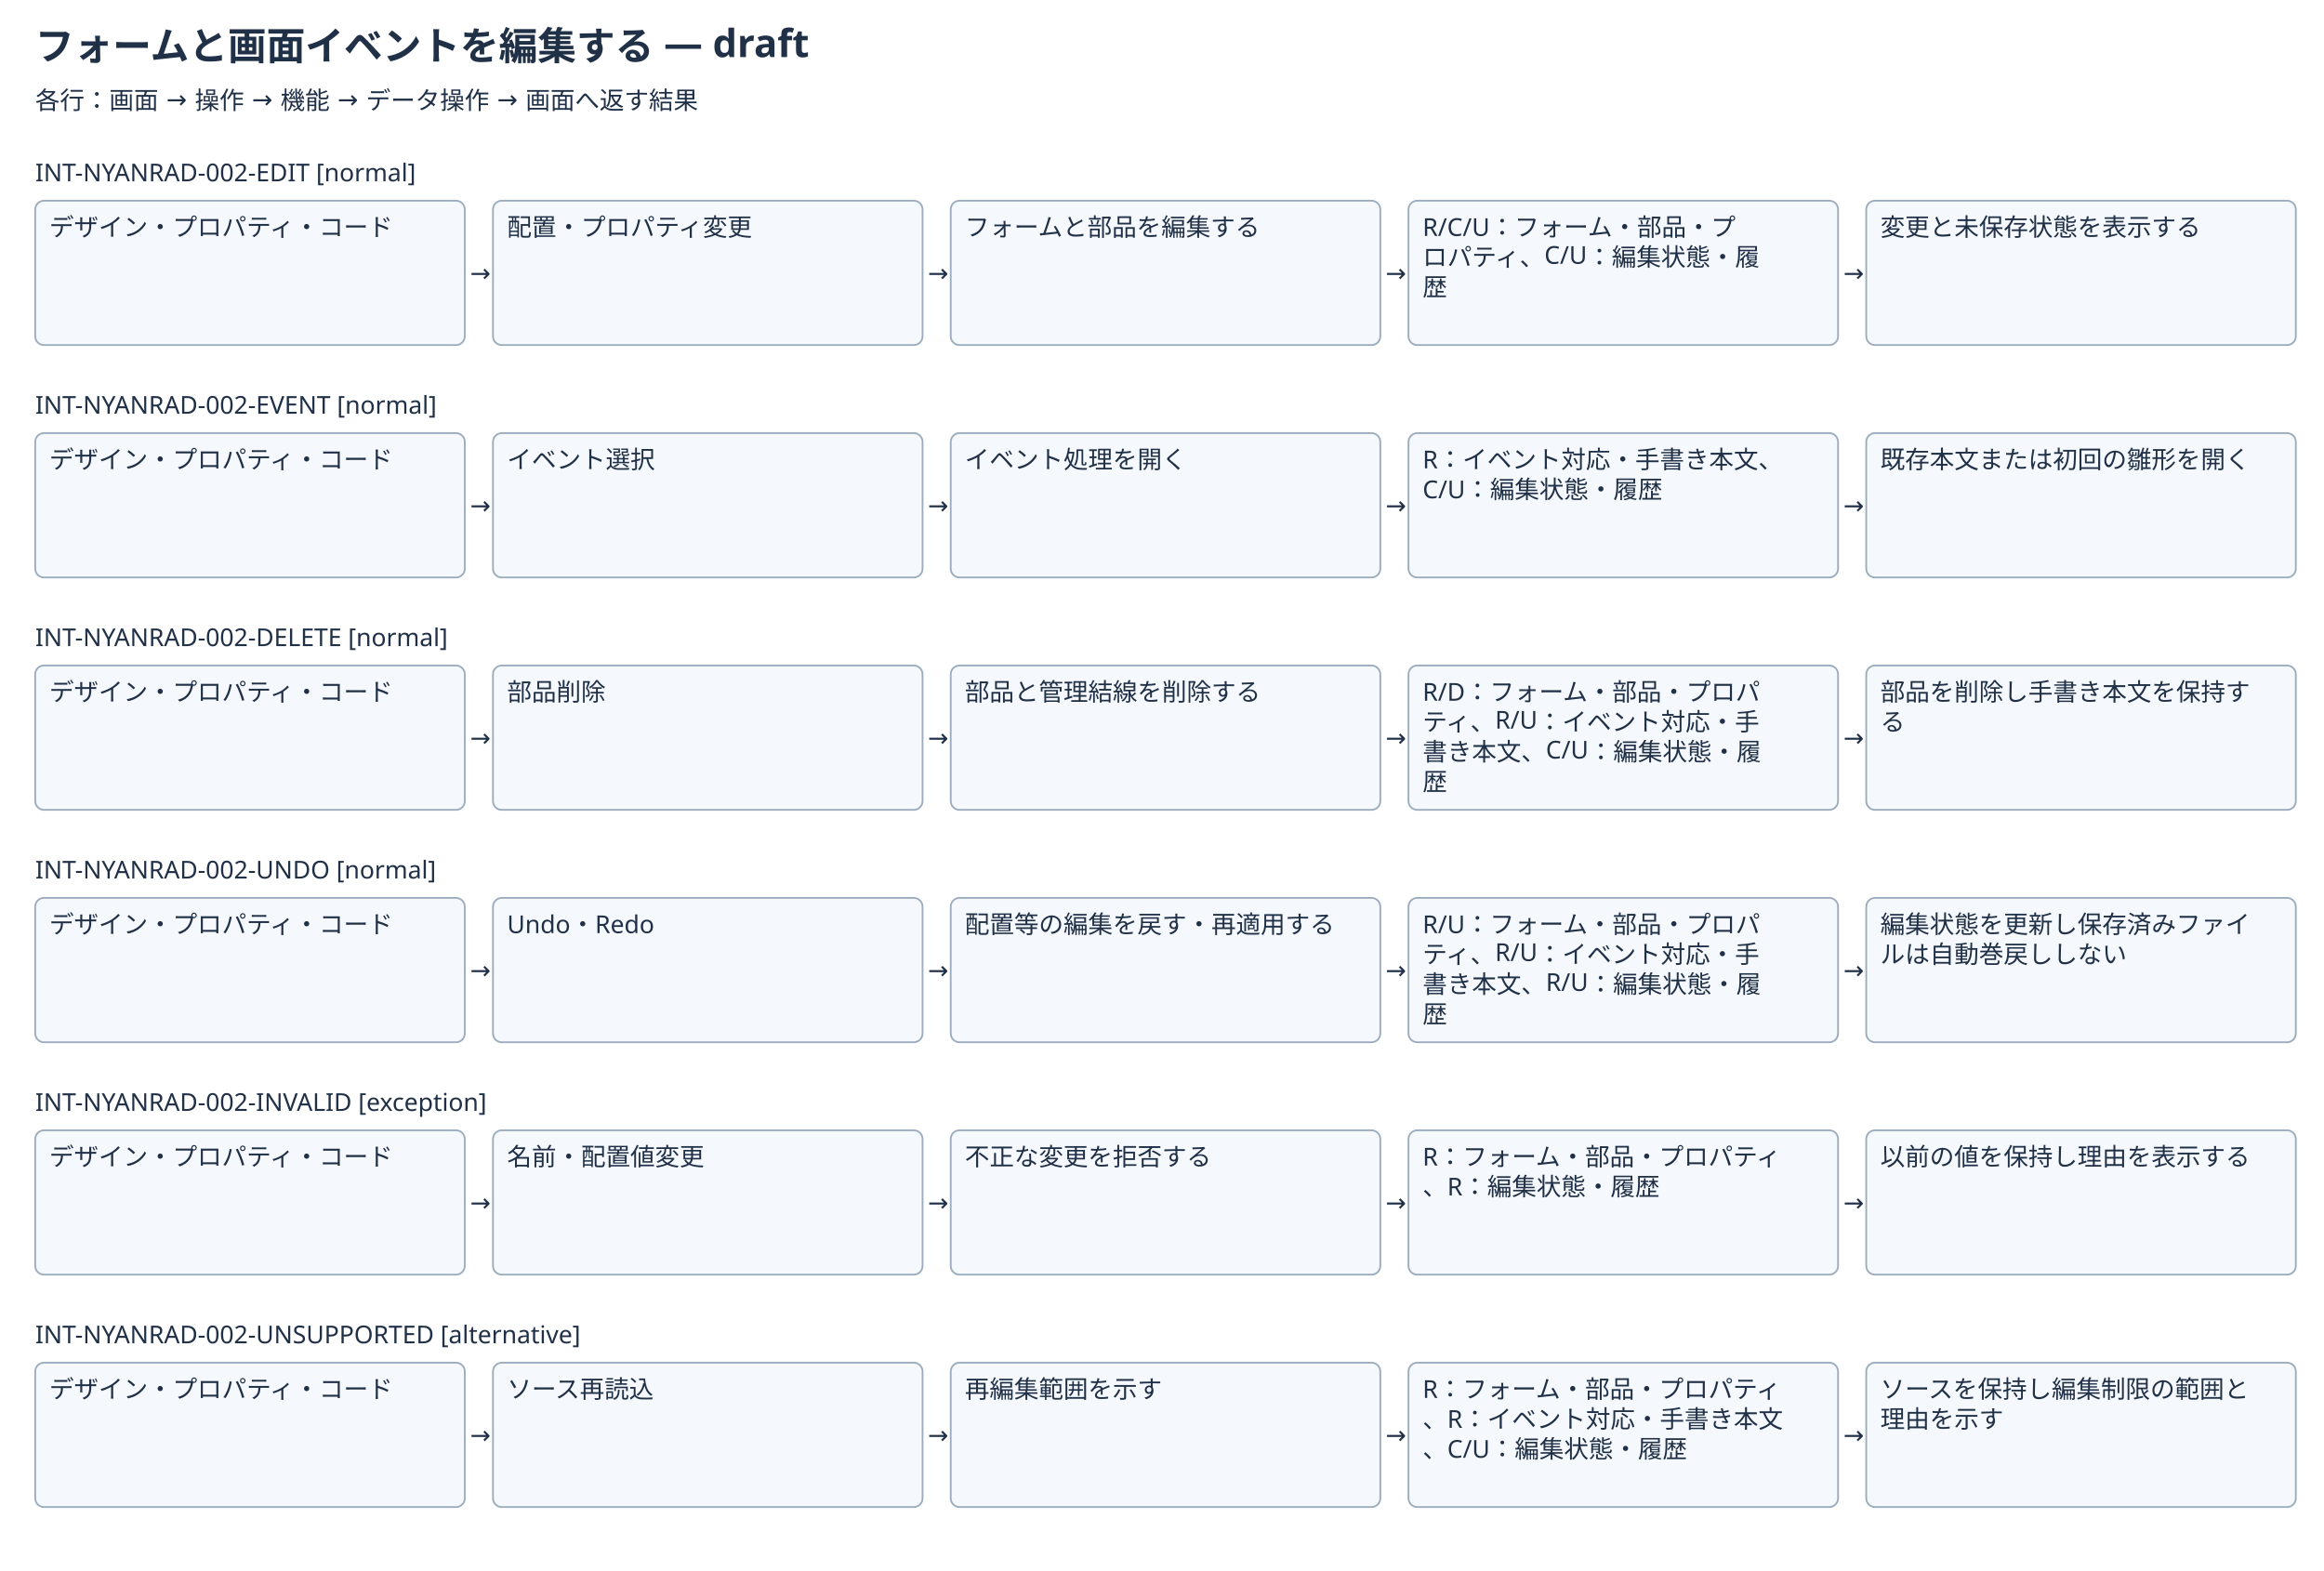
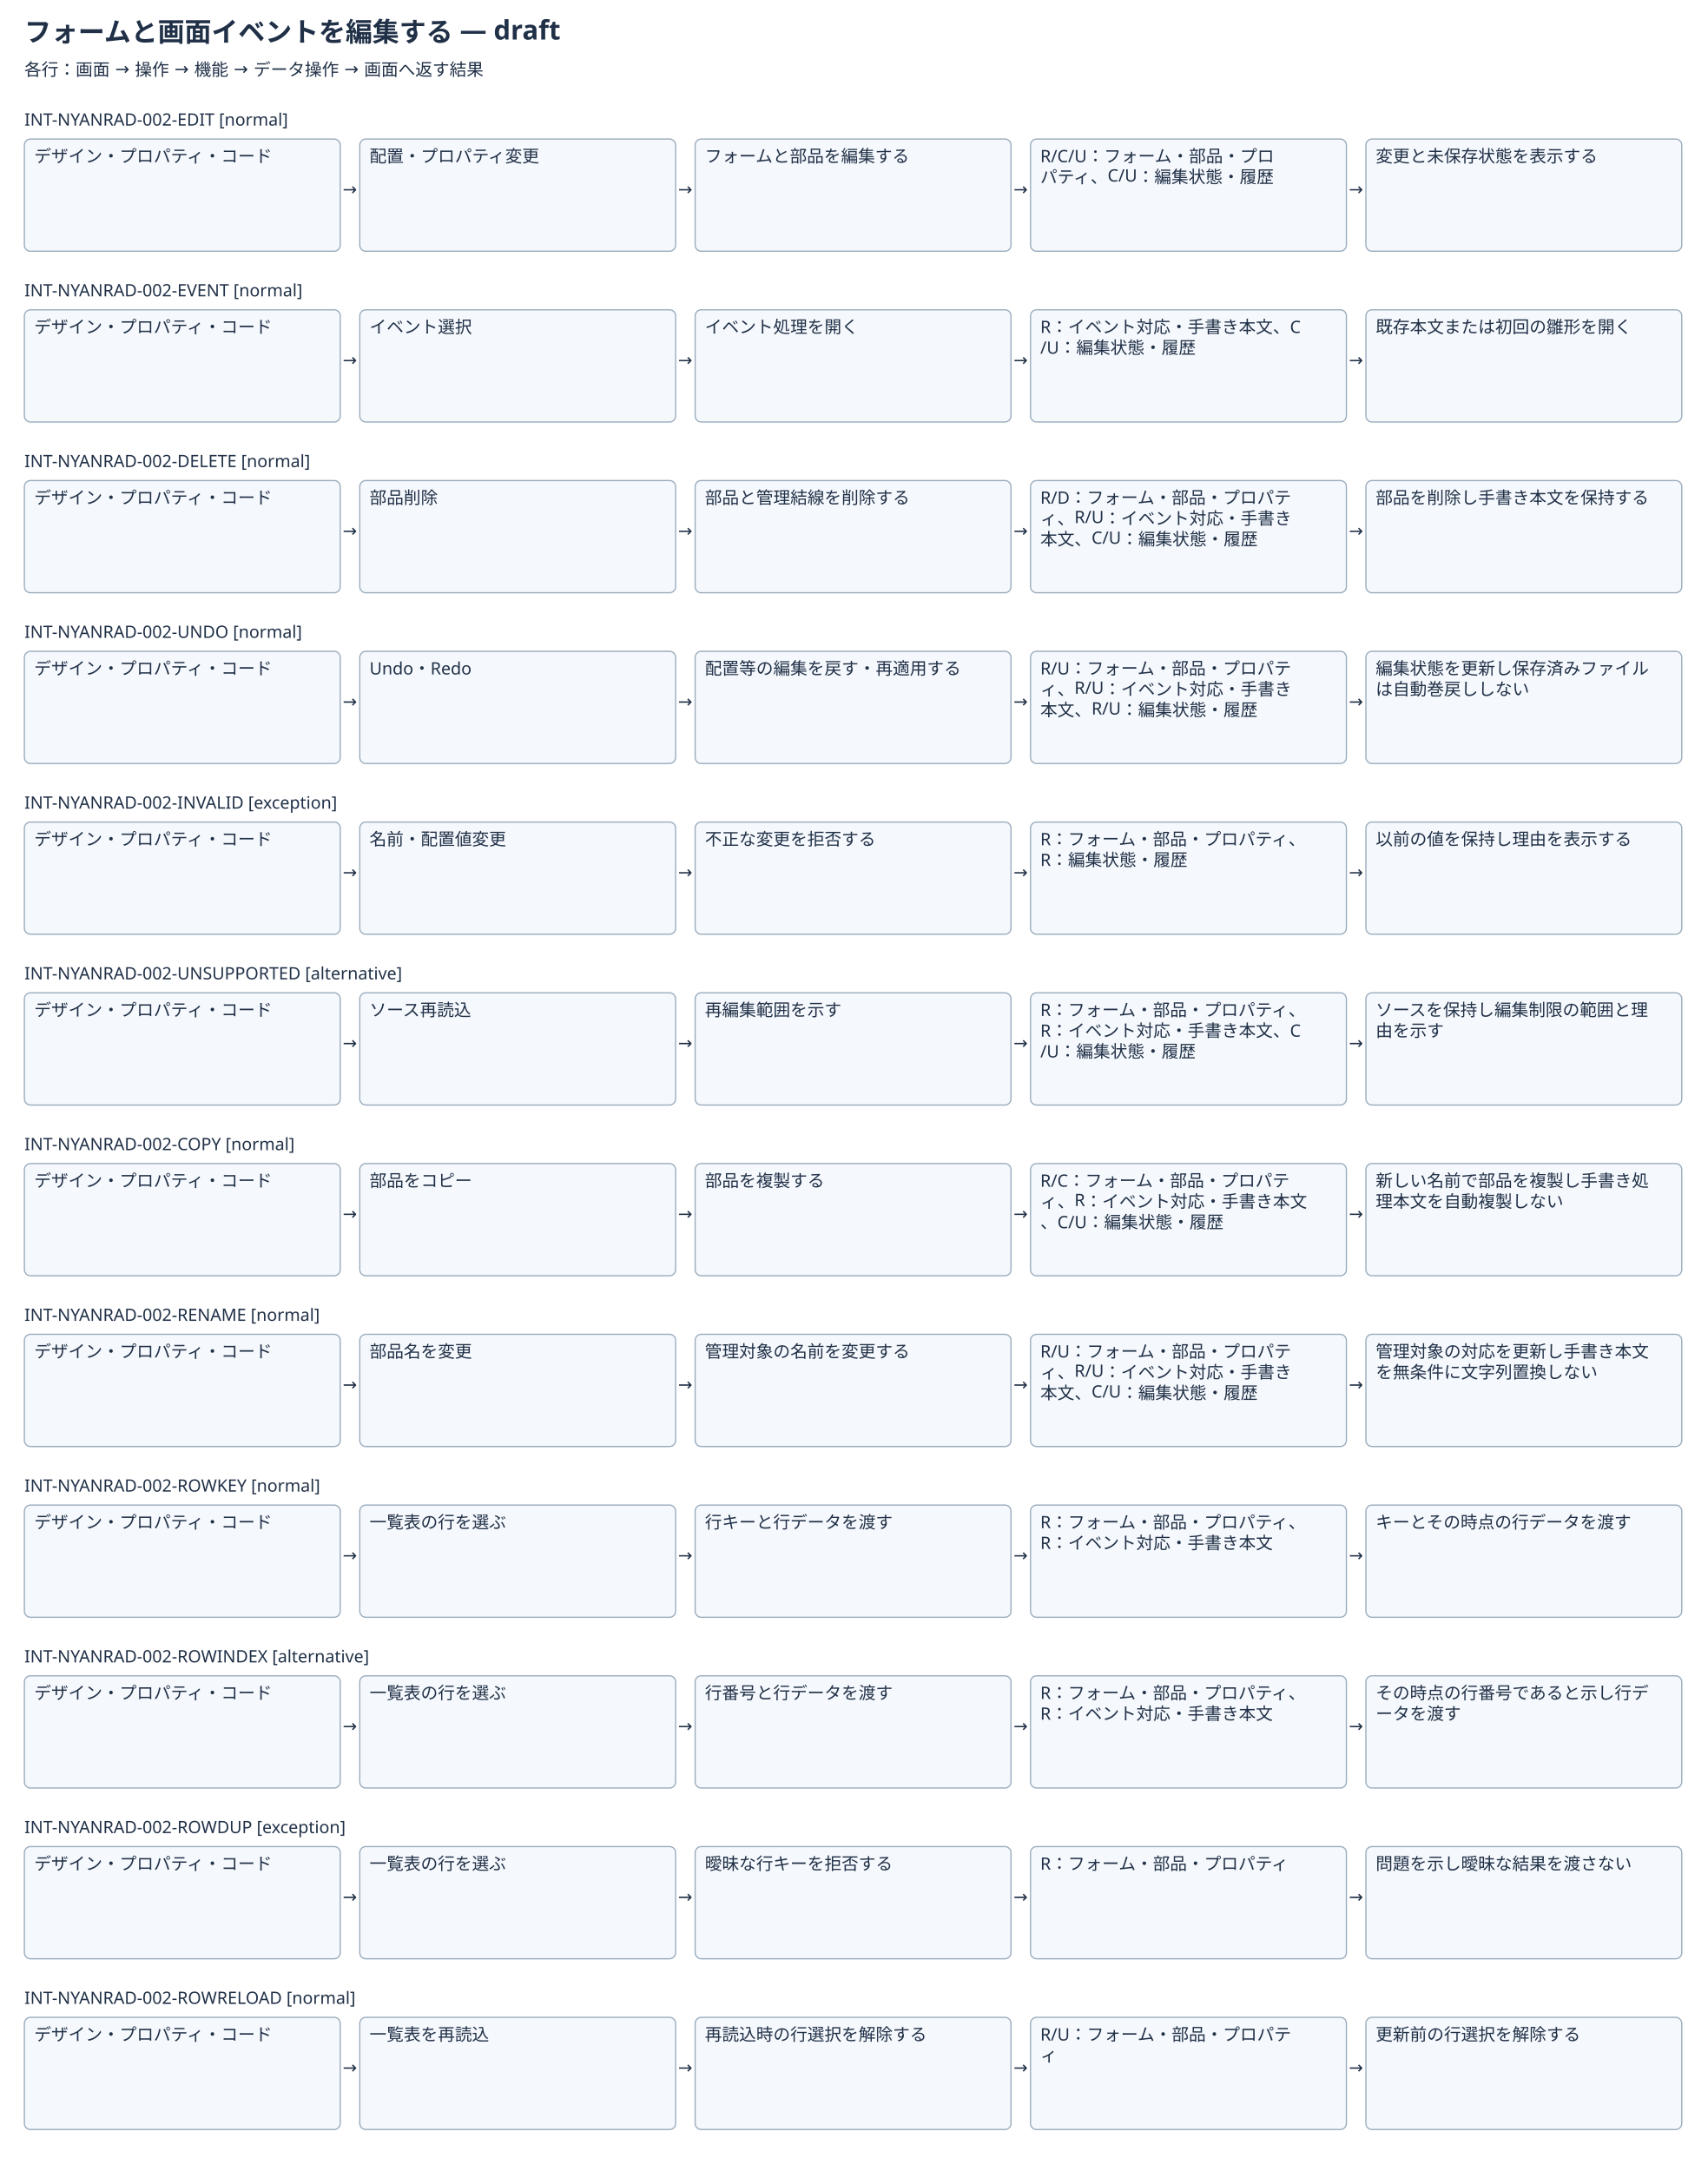
- <svg xmlns="http://www.w3.org/2000/svg" width="1320" height="892" viewBox="0 0 1320 892">
+ <svg xmlns="http://www.w3.org/2000/svg" width="1400" height="1780" viewBox="0 0 1400 1780">
  <style>text{font-family:system-ui,sans-serif;fill:#203047;font-size:14px}rect{stroke:#9aacbd;fill:#f5f8fc}.title{font-size:22px;font-weight:bold}</style>
  <text x="20" y="34" class="title">フォームと画面イベントを編集する — draft</text>
  <text x="20" y="62">各行：画面 → 操作 → 機能 → データ操作 → 画面へ返す結果</text>
  <text x="20" y="103">INT-NYANRAD-002-EDIT [normal]</text>
-   <rect x="20" y="114" width="244" height="82" rx="5" />
-   <text x="28" y="134">デザイン・プロパティ・コード</text>
-   <text x="267" y="160">→</text>
-   <rect x="280" y="114" width="244" height="82" rx="5" />
-   <text x="288" y="134">配置・プロパティ変更</text>
-   <text x="527" y="160">→</text>
-   <rect x="540" y="114" width="244" height="82" rx="5" />
-   <text x="548" y="134">フォームと部品を編集する</text>
-   <text x="787" y="160">→</text>
-   <rect x="800" y="114" width="244" height="82" rx="5" />
-   <text x="808" y="134">R/C/U：フォーム・部品・プ</text>
-   <text x="808" y="151">ロパティ、C/U：編集状態・履</text>
-   <text x="808" y="168">歴</text>
-   <text x="1047" y="160">→</text>
-   <rect x="1060" y="114" width="244" height="82" rx="5" />
-   <text x="1068" y="134">変更と未保存状態を表示する</text>
-   <text x="20" y="235">INT-NYANRAD-002-EVENT [normal]</text>
-   <rect x="20" y="246" width="244" height="82" rx="5" />
-   <text x="28" y="266">デザイン・プロパティ・コード</text>
-   <text x="267" y="292">→</text>
-   <rect x="280" y="246" width="244" height="82" rx="5" />
-   <text x="288" y="266">イベント選択</text>
-   <text x="527" y="292">→</text>
-   <rect x="540" y="246" width="244" height="82" rx="5" />
-   <text x="548" y="266">イベント処理を開く</text>
-   <text x="787" y="292">→</text>
-   <rect x="800" y="246" width="244" height="82" rx="5" />
-   <text x="808" y="266">R：イベント対応・手書き本文、</text>
-   <text x="808" y="283">C/U：編集状態・履歴</text>
-   <text x="1047" y="292">→</text>
-   <rect x="1060" y="246" width="244" height="82" rx="5" />
-   <text x="1068" y="266">既存本文または初回の雛形を開く</text>
-   <text x="20" y="367">INT-NYANRAD-002-DELETE [normal]</text>
-   <rect x="20" y="378" width="244" height="82" rx="5" />
-   <text x="28" y="398">デザイン・プロパティ・コード</text>
-   <text x="267" y="424">→</text>
-   <rect x="280" y="378" width="244" height="82" rx="5" />
-   <text x="288" y="398">部品削除</text>
-   <text x="527" y="424">→</text>
-   <rect x="540" y="378" width="244" height="82" rx="5" />
-   <text x="548" y="398">部品と管理結線を削除する</text>
-   <text x="787" y="424">→</text>
-   <rect x="800" y="378" width="244" height="82" rx="5" />
-   <text x="808" y="398">R/D：フォーム・部品・プロパ</text>
-   <text x="808" y="415">ティ、R/U：イベント対応・手</text>
-   <text x="808" y="432">書き本文、C/U：編集状態・履</text>
-   <text x="808" y="449">歴</text>
-   <text x="1047" y="424">→</text>
-   <rect x="1060" y="378" width="244" height="82" rx="5" />
-   <text x="1068" y="398">部品を削除し手書き本文を保持す</text>
-   <text x="1068" y="415">る</text>
-   <text x="20" y="499">INT-NYANRAD-002-UNDO [normal]</text>
-   <rect x="20" y="510" width="244" height="82" rx="5" />
-   <text x="28" y="530">デザイン・プロパティ・コード</text>
-   <text x="267" y="556">→</text>
-   <rect x="280" y="510" width="244" height="82" rx="5" />
-   <text x="288" y="530">Undo・Redo</text>
-   <text x="527" y="556">→</text>
-   <rect x="540" y="510" width="244" height="82" rx="5" />
-   <text x="548" y="530">配置等の編集を戻す・再適用する</text>
-   <text x="787" y="556">→</text>
-   <rect x="800" y="510" width="244" height="82" rx="5" />
-   <text x="808" y="530">R/U：フォーム・部品・プロパ</text>
-   <text x="808" y="547">ティ、R/U：イベント対応・手</text>
-   <text x="808" y="564">書き本文、R/U：編集状態・履</text>
-   <text x="808" y="581">歴</text>
-   <text x="1047" y="556">→</text>
-   <rect x="1060" y="510" width="244" height="82" rx="5" />
-   <text x="1068" y="530">編集状態を更新し保存済みファイ</text>
-   <text x="1068" y="547">ルは自動巻戻ししない</text>
-   <text x="20" y="631">INT-NYANRAD-002-INVALID [exception]</text>
-   <rect x="20" y="642" width="244" height="82" rx="5" />
-   <text x="28" y="662">デザイン・プロパティ・コード</text>
-   <text x="267" y="688">→</text>
-   <rect x="280" y="642" width="244" height="82" rx="5" />
-   <text x="288" y="662">名前・配置値変更</text>
-   <text x="527" y="688">→</text>
-   <rect x="540" y="642" width="244" height="82" rx="5" />
-   <text x="548" y="662">不正な変更を拒否する</text>
-   <text x="787" y="688">→</text>
-   <rect x="800" y="642" width="244" height="82" rx="5" />
-   <text x="808" y="662">R：フォーム・部品・プロパティ</text>
-   <text x="808" y="679">、R：編集状態・履歴</text>
-   <text x="1047" y="688">→</text>
-   <rect x="1060" y="642" width="244" height="82" rx="5" />
-   <text x="1068" y="662">以前の値を保持し理由を表示する</text>
-   <text x="20" y="763">INT-NYANRAD-002-UNSUPPORTED [alternative]</text>
-   <rect x="20" y="774" width="244" height="82" rx="5" />
-   <text x="28" y="794">デザイン・プロパティ・コード</text>
-   <text x="267" y="820">→</text>
-   <rect x="280" y="774" width="244" height="82" rx="5" />
-   <text x="288" y="794">ソース再読込</text>
-   <text x="527" y="820">→</text>
-   <rect x="540" y="774" width="244" height="82" rx="5" />
-   <text x="548" y="794">再編集範囲を示す</text>
-   <text x="787" y="820">→</text>
-   <rect x="800" y="774" width="244" height="82" rx="5" />
-   <text x="808" y="794">R：フォーム・部品・プロパティ</text>
-   <text x="808" y="811">、R：イベント対応・手書き本文</text>
-   <text x="808" y="828">、C/U：編集状態・履歴</text>
-   <text x="1047" y="820">→</text>
-   <rect x="1060" y="774" width="244" height="82" rx="5" />
-   <text x="1068" y="794">ソースを保持し編集制限の範囲と</text>
-   <text x="1068" y="811">理由を示す</text>
+   <rect x="20" y="114" width="259" height="92" rx="5" />
+   <text x="28" y="133">デザイン・プロパティ・コード</text>
+   <text x="281" y="160">→</text>
+   <rect x="295" y="114" width="259" height="92" rx="5" />
+   <text x="303" y="133">配置・プロパティ変更</text>
+   <text x="556" y="160">→</text>
+   <rect x="570" y="114" width="259" height="92" rx="5" />
+   <text x="578" y="133">フォームと部品を編集する</text>
+   <text x="831" y="160">→</text>
+   <rect x="845" y="114" width="259" height="92" rx="5" />
+   <text x="853" y="133">R/C/U：フォーム・部品・プロ</text>
+   <text x="853" y="150">パティ、C/U：編集状態・履歴</text>
+   <text x="1106" y="160">→</text>
+   <rect x="1120" y="114" width="259" height="92" rx="5" />
+   <text x="1128" y="133">変更と未保存状態を表示する</text>
+   <text x="20" y="243">INT-NYANRAD-002-EVENT [normal]</text>
+   <rect x="20" y="254" width="259" height="92" rx="5" />
+   <text x="28" y="273">デザイン・プロパティ・コード</text>
+   <text x="281" y="300">→</text>
+   <rect x="295" y="254" width="259" height="92" rx="5" />
+   <text x="303" y="273">イベント選択</text>
+   <text x="556" y="300">→</text>
+   <rect x="570" y="254" width="259" height="92" rx="5" />
+   <text x="578" y="273">イベント処理を開く</text>
+   <text x="831" y="300">→</text>
+   <rect x="845" y="254" width="259" height="92" rx="5" />
+   <text x="853" y="273">R：イベント対応・手書き本文、C</text>
+   <text x="853" y="290">/U：編集状態・履歴</text>
+   <text x="1106" y="300">→</text>
+   <rect x="1120" y="254" width="259" height="92" rx="5" />
+   <text x="1128" y="273">既存本文または初回の雛形を開く</text>
+   <text x="20" y="383">INT-NYANRAD-002-DELETE [normal]</text>
+   <rect x="20" y="394" width="259" height="92" rx="5" />
+   <text x="28" y="413">デザイン・プロパティ・コード</text>
+   <text x="281" y="440">→</text>
+   <rect x="295" y="394" width="259" height="92" rx="5" />
+   <text x="303" y="413">部品削除</text>
+   <text x="556" y="440">→</text>
+   <rect x="570" y="394" width="259" height="92" rx="5" />
+   <text x="578" y="413">部品と管理結線を削除する</text>
+   <text x="831" y="440">→</text>
+   <rect x="845" y="394" width="259" height="92" rx="5" />
+   <text x="853" y="413">R/D：フォーム・部品・プロパテ</text>
+   <text x="853" y="430">ィ、R/U：イベント対応・手書き</text>
+   <text x="853" y="447">本文、C/U：編集状態・履歴</text>
+   <text x="1106" y="440">→</text>
+   <rect x="1120" y="394" width="259" height="92" rx="5" />
+   <text x="1128" y="413">部品を削除し手書き本文を保持する</text>
+   <text x="20" y="523">INT-NYANRAD-002-UNDO [normal]</text>
+   <rect x="20" y="534" width="259" height="92" rx="5" />
+   <text x="28" y="553">デザイン・プロパティ・コード</text>
+   <text x="281" y="580">→</text>
+   <rect x="295" y="534" width="259" height="92" rx="5" />
+   <text x="303" y="553">Undo・Redo</text>
+   <text x="556" y="580">→</text>
+   <rect x="570" y="534" width="259" height="92" rx="5" />
+   <text x="578" y="553">配置等の編集を戻す・再適用する</text>
+   <text x="831" y="580">→</text>
+   <rect x="845" y="534" width="259" height="92" rx="5" />
+   <text x="853" y="553">R/U：フォーム・部品・プロパテ</text>
+   <text x="853" y="570">ィ、R/U：イベント対応・手書き</text>
+   <text x="853" y="587">本文、R/U：編集状態・履歴</text>
+   <text x="1106" y="580">→</text>
+   <rect x="1120" y="534" width="259" height="92" rx="5" />
+   <text x="1128" y="553">編集状態を更新し保存済みファイル</text>
+   <text x="1128" y="570">は自動巻戻ししない</text>
+   <text x="20" y="663">INT-NYANRAD-002-INVALID [exception]</text>
+   <rect x="20" y="674" width="259" height="92" rx="5" />
+   <text x="28" y="693">デザイン・プロパティ・コード</text>
+   <text x="281" y="720">→</text>
+   <rect x="295" y="674" width="259" height="92" rx="5" />
+   <text x="303" y="693">名前・配置値変更</text>
+   <text x="556" y="720">→</text>
+   <rect x="570" y="674" width="259" height="92" rx="5" />
+   <text x="578" y="693">不正な変更を拒否する</text>
+   <text x="831" y="720">→</text>
+   <rect x="845" y="674" width="259" height="92" rx="5" />
+   <text x="853" y="693">R：フォーム・部品・プロパティ、</text>
+   <text x="853" y="710">R：編集状態・履歴</text>
+   <text x="1106" y="720">→</text>
+   <rect x="1120" y="674" width="259" height="92" rx="5" />
+   <text x="1128" y="693">以前の値を保持し理由を表示する</text>
+   <text x="20" y="803">INT-NYANRAD-002-UNSUPPORTED [alternative]</text>
+   <rect x="20" y="814" width="259" height="92" rx="5" />
+   <text x="28" y="833">デザイン・プロパティ・コード</text>
+   <text x="281" y="860">→</text>
+   <rect x="295" y="814" width="259" height="92" rx="5" />
+   <text x="303" y="833">ソース再読込</text>
+   <text x="556" y="860">→</text>
+   <rect x="570" y="814" width="259" height="92" rx="5" />
+   <text x="578" y="833">再編集範囲を示す</text>
+   <text x="831" y="860">→</text>
+   <rect x="845" y="814" width="259" height="92" rx="5" />
+   <text x="853" y="833">R：フォーム・部品・プロパティ、</text>
+   <text x="853" y="850">R：イベント対応・手書き本文、C</text>
+   <text x="853" y="867">/U：編集状態・履歴</text>
+   <text x="1106" y="860">→</text>
+   <rect x="1120" y="814" width="259" height="92" rx="5" />
+   <text x="1128" y="833">ソースを保持し編集制限の範囲と理</text>
+   <text x="1128" y="850">由を示す</text>
+   <text x="20" y="943">INT-NYANRAD-002-COPY [normal]</text>
+   <rect x="20" y="954" width="259" height="92" rx="5" />
+   <text x="28" y="973">デザイン・プロパティ・コード</text>
+   <text x="281" y="1000">→</text>
+   <rect x="295" y="954" width="259" height="92" rx="5" />
+   <text x="303" y="973">部品をコピー</text>
+   <text x="556" y="1000">→</text>
+   <rect x="570" y="954" width="259" height="92" rx="5" />
+   <text x="578" y="973">部品を複製する</text>
+   <text x="831" y="1000">→</text>
+   <rect x="845" y="954" width="259" height="92" rx="5" />
+   <text x="853" y="973">R/C：フォーム・部品・プロパテ</text>
+   <text x="853" y="990">ィ、R：イベント対応・手書き本文</text>
+   <text x="853" y="1007">、C/U：編集状態・履歴</text>
+   <text x="1106" y="1000">→</text>
+   <rect x="1120" y="954" width="259" height="92" rx="5" />
+   <text x="1128" y="973">新しい名前で部品を複製し手書き処</text>
+   <text x="1128" y="990">理本文を自動複製しない</text>
+   <text x="20" y="1083">INT-NYANRAD-002-RENAME [normal]</text>
+   <rect x="20" y="1094" width="259" height="92" rx="5" />
+   <text x="28" y="1113">デザイン・プロパティ・コード</text>
+   <text x="281" y="1140">→</text>
+   <rect x="295" y="1094" width="259" height="92" rx="5" />
+   <text x="303" y="1113">部品名を変更</text>
+   <text x="556" y="1140">→</text>
+   <rect x="570" y="1094" width="259" height="92" rx="5" />
+   <text x="578" y="1113">管理対象の名前を変更する</text>
+   <text x="831" y="1140">→</text>
+   <rect x="845" y="1094" width="259" height="92" rx="5" />
+   <text x="853" y="1113">R/U：フォーム・部品・プロパテ</text>
+   <text x="853" y="1130">ィ、R/U：イベント対応・手書き</text>
+   <text x="853" y="1147">本文、C/U：編集状態・履歴</text>
+   <text x="1106" y="1140">→</text>
+   <rect x="1120" y="1094" width="259" height="92" rx="5" />
+   <text x="1128" y="1113">管理対象の対応を更新し手書き本文</text>
+   <text x="1128" y="1130">を無条件に文字列置換しない</text>
+   <text x="20" y="1223">INT-NYANRAD-002-ROWKEY [normal]</text>
+   <rect x="20" y="1234" width="259" height="92" rx="5" />
+   <text x="28" y="1253">デザイン・プロパティ・コード</text>
+   <text x="281" y="1280">→</text>
+   <rect x="295" y="1234" width="259" height="92" rx="5" />
+   <text x="303" y="1253">一覧表の行を選ぶ</text>
+   <text x="556" y="1280">→</text>
+   <rect x="570" y="1234" width="259" height="92" rx="5" />
+   <text x="578" y="1253">行キーと行データを渡す</text>
+   <text x="831" y="1280">→</text>
+   <rect x="845" y="1234" width="259" height="92" rx="5" />
+   <text x="853" y="1253">R：フォーム・部品・プロパティ、</text>
+   <text x="853" y="1270">R：イベント対応・手書き本文</text>
+   <text x="1106" y="1280">→</text>
+   <rect x="1120" y="1234" width="259" height="92" rx="5" />
+   <text x="1128" y="1253">キーとその時点の行データを渡す</text>
+   <text x="20" y="1363">INT-NYANRAD-002-ROWINDEX [alternative]</text>
+   <rect x="20" y="1374" width="259" height="92" rx="5" />
+   <text x="28" y="1393">デザイン・プロパティ・コード</text>
+   <text x="281" y="1420">→</text>
+   <rect x="295" y="1374" width="259" height="92" rx="5" />
+   <text x="303" y="1393">一覧表の行を選ぶ</text>
+   <text x="556" y="1420">→</text>
+   <rect x="570" y="1374" width="259" height="92" rx="5" />
+   <text x="578" y="1393">行番号と行データを渡す</text>
+   <text x="831" y="1420">→</text>
+   <rect x="845" y="1374" width="259" height="92" rx="5" />
+   <text x="853" y="1393">R：フォーム・部品・プロパティ、</text>
+   <text x="853" y="1410">R：イベント対応・手書き本文</text>
+   <text x="1106" y="1420">→</text>
+   <rect x="1120" y="1374" width="259" height="92" rx="5" />
+   <text x="1128" y="1393">その時点の行番号であると示し行デ</text>
+   <text x="1128" y="1410">ータを渡す</text>
+   <text x="20" y="1503">INT-NYANRAD-002-ROWDUP [exception]</text>
+   <rect x="20" y="1514" width="259" height="92" rx="5" />
+   <text x="28" y="1533">デザイン・プロパティ・コード</text>
+   <text x="281" y="1560">→</text>
+   <rect x="295" y="1514" width="259" height="92" rx="5" />
+   <text x="303" y="1533">一覧表の行を選ぶ</text>
+   <text x="556" y="1560">→</text>
+   <rect x="570" y="1514" width="259" height="92" rx="5" />
+   <text x="578" y="1533">曖昧な行キーを拒否する</text>
+   <text x="831" y="1560">→</text>
+   <rect x="845" y="1514" width="259" height="92" rx="5" />
+   <text x="853" y="1533">R：フォーム・部品・プロパティ</text>
+   <text x="1106" y="1560">→</text>
+   <rect x="1120" y="1514" width="259" height="92" rx="5" />
+   <text x="1128" y="1533">問題を示し曖昧な結果を渡さない</text>
+   <text x="20" y="1643">INT-NYANRAD-002-ROWRELOAD [normal]</text>
+   <rect x="20" y="1654" width="259" height="92" rx="5" />
+   <text x="28" y="1673">デザイン・プロパティ・コード</text>
+   <text x="281" y="1700">→</text>
+   <rect x="295" y="1654" width="259" height="92" rx="5" />
+   <text x="303" y="1673">一覧表を再読込</text>
+   <text x="556" y="1700">→</text>
+   <rect x="570" y="1654" width="259" height="92" rx="5" />
+   <text x="578" y="1673">再読込時の行選択を解除する</text>
+   <text x="831" y="1700">→</text>
+   <rect x="845" y="1654" width="259" height="92" rx="5" />
+   <text x="853" y="1673">R/U：フォーム・部品・プロパテ</text>
+   <text x="853" y="1690">ィ</text>
+   <text x="1106" y="1700">→</text>
+   <rect x="1120" y="1654" width="259" height="92" rx="5" />
+   <text x="1128" y="1673">更新前の行選択を解除する</text>
</svg>
